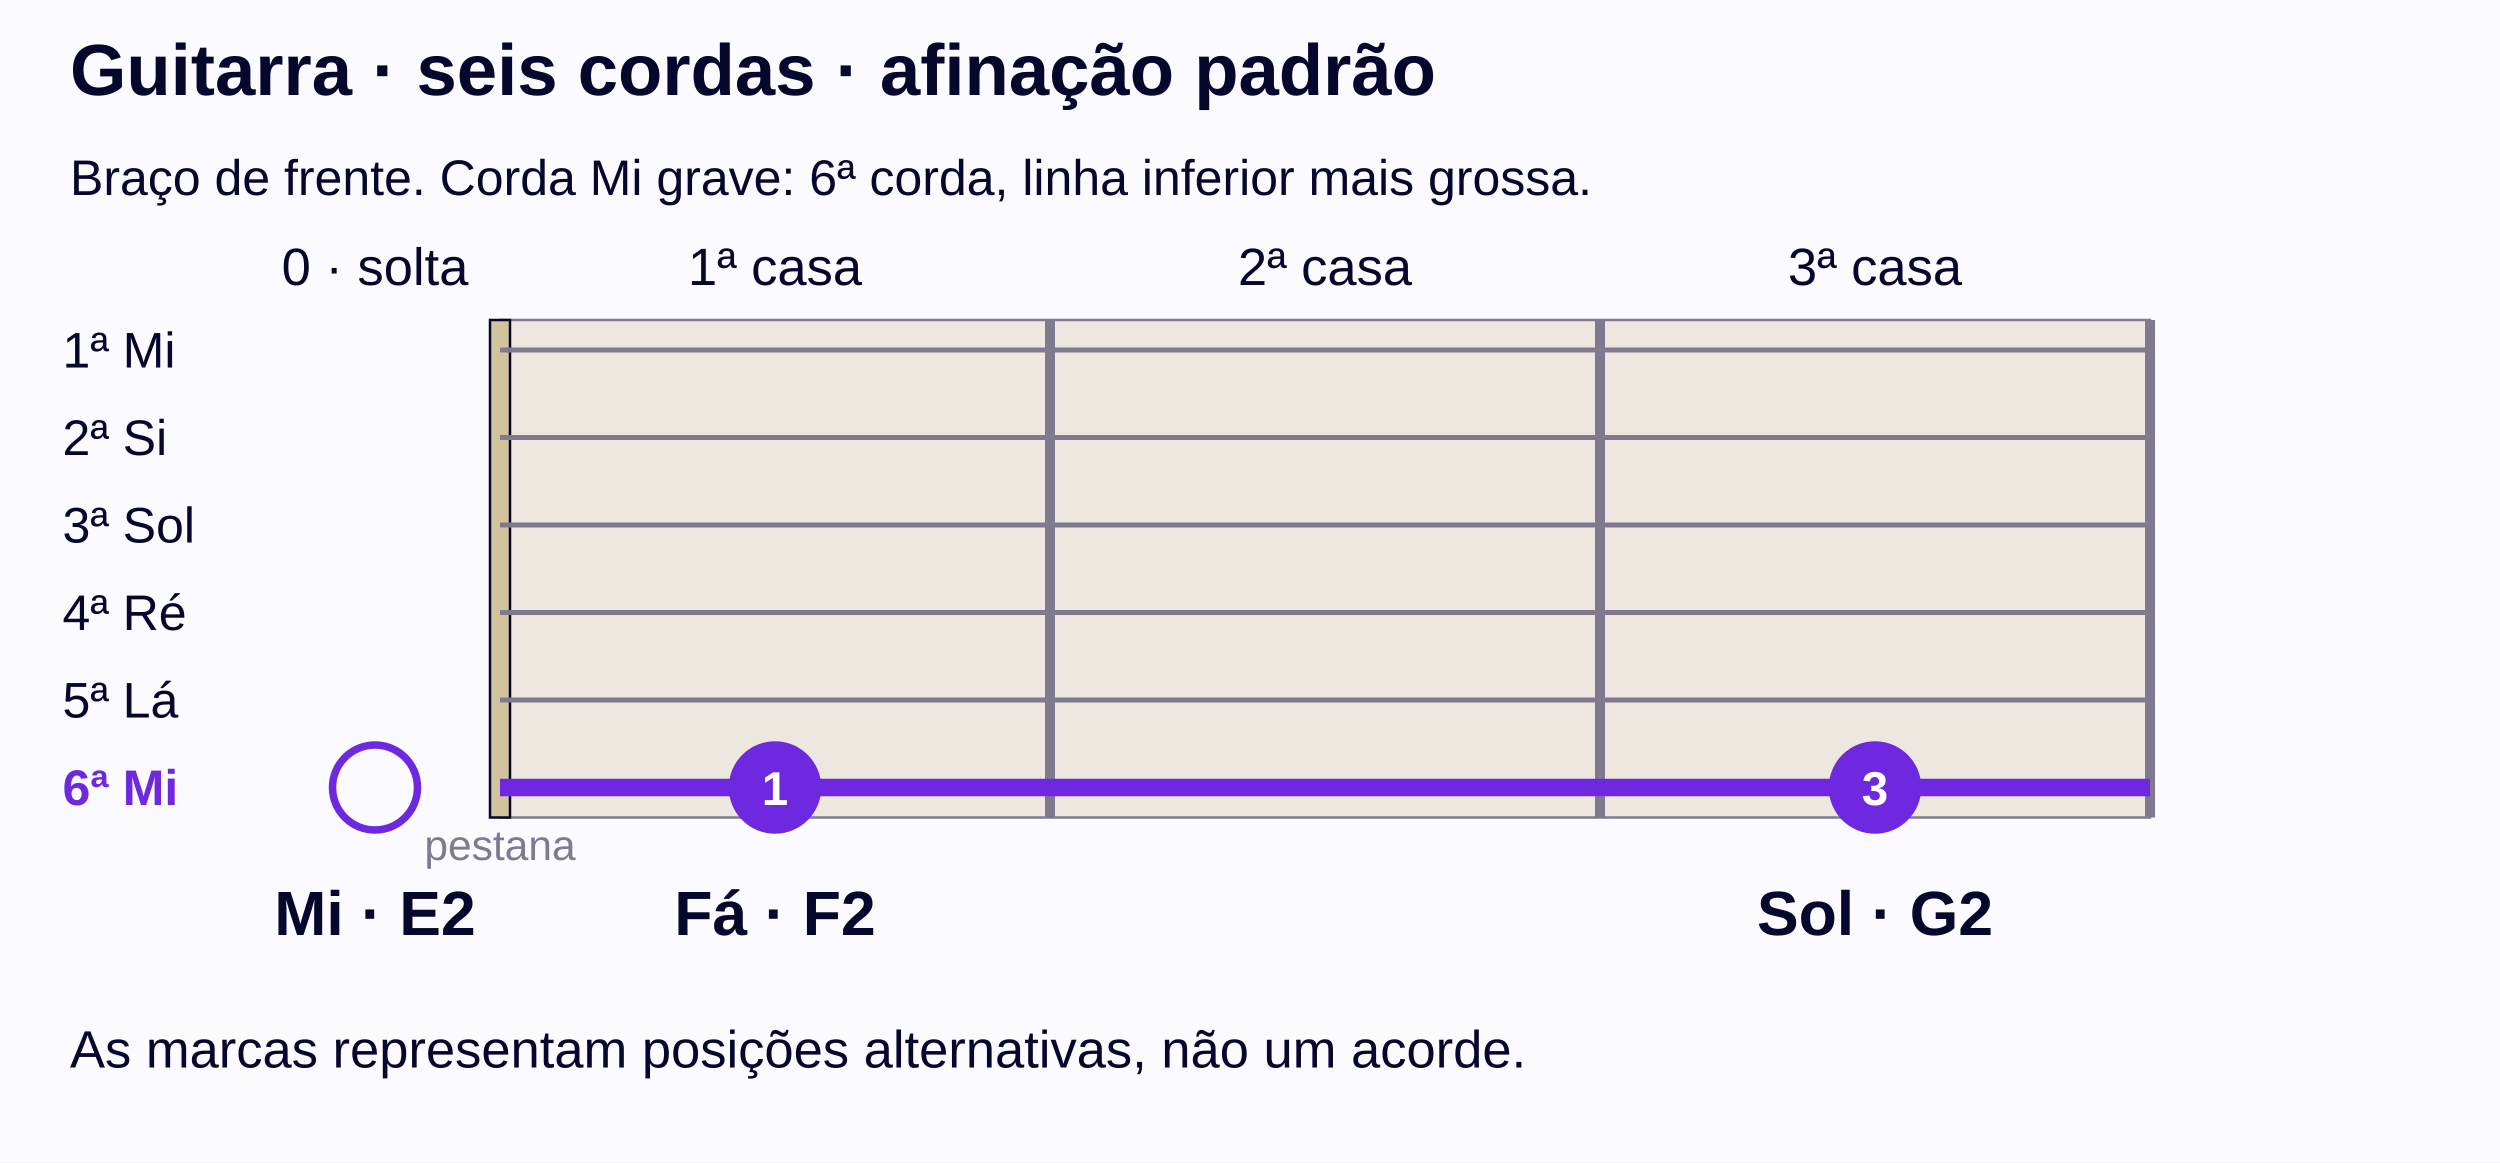
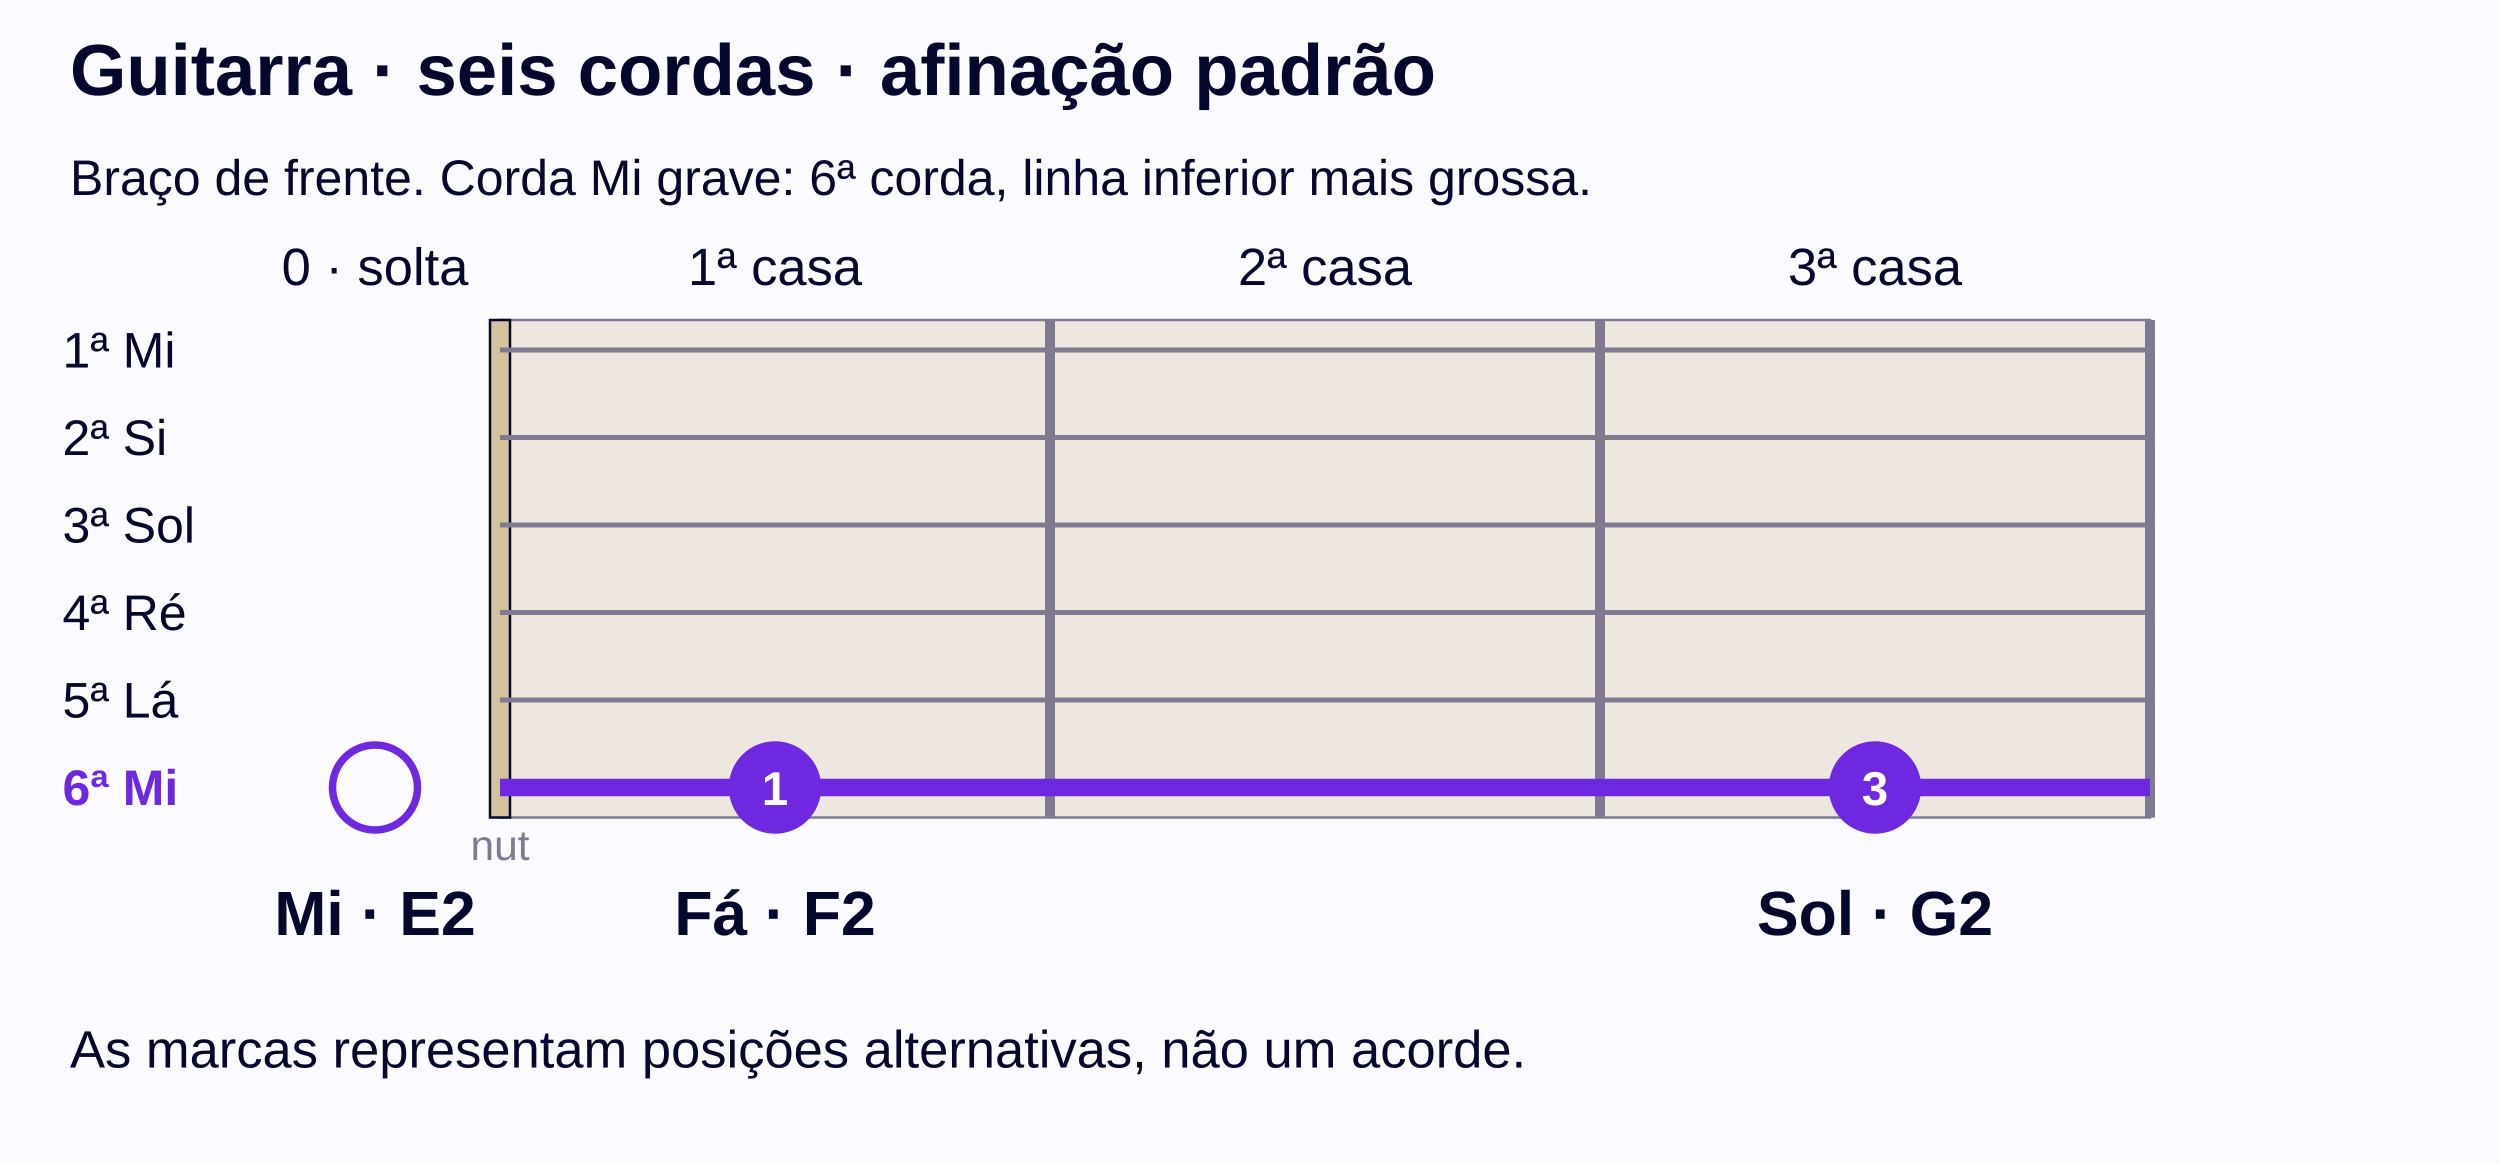
<svg xmlns="http://www.w3.org/2000/svg" viewBox="0 0 1000 465" role="img" aria-labelledby="guitar-names-title guitar-names-desc">
  <defs>
    <marker id="guitar-names-arrow" markerWidth="8" markerHeight="8" refX="7" refY="4" orient="auto">
      <path d="M0,0 L8,4 L0,8 Z" fill="#6D28E0" />
    </marker>
  </defs>
  <rect width="1000" height="465" fill="#FBFAFF" />
  <g font-family="Manrope, Arial, sans-serif" fill="#05072C">
    <text x="28" y="38" font-size="29" fill="#05072C" text-anchor="start" font-weight="700">Guitarra · seis cordas · afinação padrão</text>
    <text x="28" y="78" font-size="20" fill="#05072C" text-anchor="start">Braço de frente. Corda Mi grave: 6ª corda, linha inferior mais grossa.</text>
    <rect x="200" y="128" width="660" height="199" fill="#EEE7DF" stroke="#807A91" />
    <line x1="420" x2="420" y1="128" y2="327" stroke="#807A91" stroke-width="4" />
    <line x1="640" x2="640" y1="128" y2="327" stroke="#807A91" stroke-width="4" />
    <line x1="860" x2="860" y1="128" y2="327" stroke="#807A91" stroke-width="4" />
    <rect x="196" y="128" width="8" height="199" fill="#D2C29E" stroke="#05072C" />
    <text x="25" y="147" font-size="20" fill="#05072C" text-anchor="start">1ª Mi</text>
    <line x1="200" x2="860" y1="140" y2="140" stroke="#807A91" stroke-width="2" />
    <text x="25" y="182" font-size="20" fill="#05072C" text-anchor="start">2ª Si</text>
    <line x1="200" x2="860" y1="175" y2="175" stroke="#807A91" stroke-width="2" />
    <text x="25" y="217" font-size="20" fill="#05072C" text-anchor="start">3ª Sol</text>
    <line x1="200" x2="860" y1="210" y2="210" stroke="#807A91" stroke-width="2" />
    <text x="25" y="252" font-size="20" fill="#05072C" text-anchor="start">4ª Ré</text>
    <line x1="200" x2="860" y1="245" y2="245" stroke="#807A91" stroke-width="2" />
    <text x="25" y="287" font-size="20" fill="#05072C" text-anchor="start">5ª Lá</text>
    <line x1="200" x2="860" y1="280" y2="280" stroke="#807A91" stroke-width="2" />
    <text x="25" y="322" font-size="20" fill="#6D28E0" text-anchor="start" font-weight="700">6ª Mi</text>
    <line x1="200" x2="860" y1="315" y2="315" stroke="#6D28E0" stroke-width="7" />
    <text x="150" y="114" font-size="21" fill="#05072C" text-anchor="middle">0 · solta</text>
    <text x="310" y="114" font-size="21" fill="#05072C" text-anchor="middle">1ª casa</text>
    <text x="530" y="114" font-size="21" fill="#05072C" text-anchor="middle">2ª casa</text>
    <text x="750" y="114" font-size="21" fill="#05072C" text-anchor="middle">3ª casa</text>
    <circle cx="150" cy="315" r="17" fill="#FBFAFF" stroke="#6D28E0" stroke-width="3" />
    <text x="150" y="374" font-size="25" fill="#05072C" text-anchor="middle" font-weight="700">Mi · E2</text>
    <circle cx="310" cy="315" r="17" fill="#6D28E0" stroke="#6D28E0" stroke-width="3" />
    <text x="310" y="322" font-size="19" fill="#fff" text-anchor="middle" font-weight="700">1</text>
    <text x="310" y="374" font-size="25" fill="#05072C" text-anchor="middle" font-weight="700">Fá · F2</text>
    <circle cx="750" cy="315" r="17" fill="#6D28E0" stroke="#6D28E0" stroke-width="3" />
    <text x="750" y="322" font-size="19" fill="#fff" text-anchor="middle" font-weight="700">3</text>
    <text x="750" y="374" font-size="25" fill="#05072C" text-anchor="middle" font-weight="700">Sol · G2</text>
-     <text x="200" y="344" font-size="17" fill="#807A91" text-anchor="middle">pestana</text>
+     <text x="200" y="344" font-size="17" fill="#807A91" text-anchor="middle">nut</text>
    <text x="28" y="427" font-size="21" fill="#05072C" text-anchor="start">As marcas representam posições alternativas, não um acorde.</text>
  </g>
</svg>
